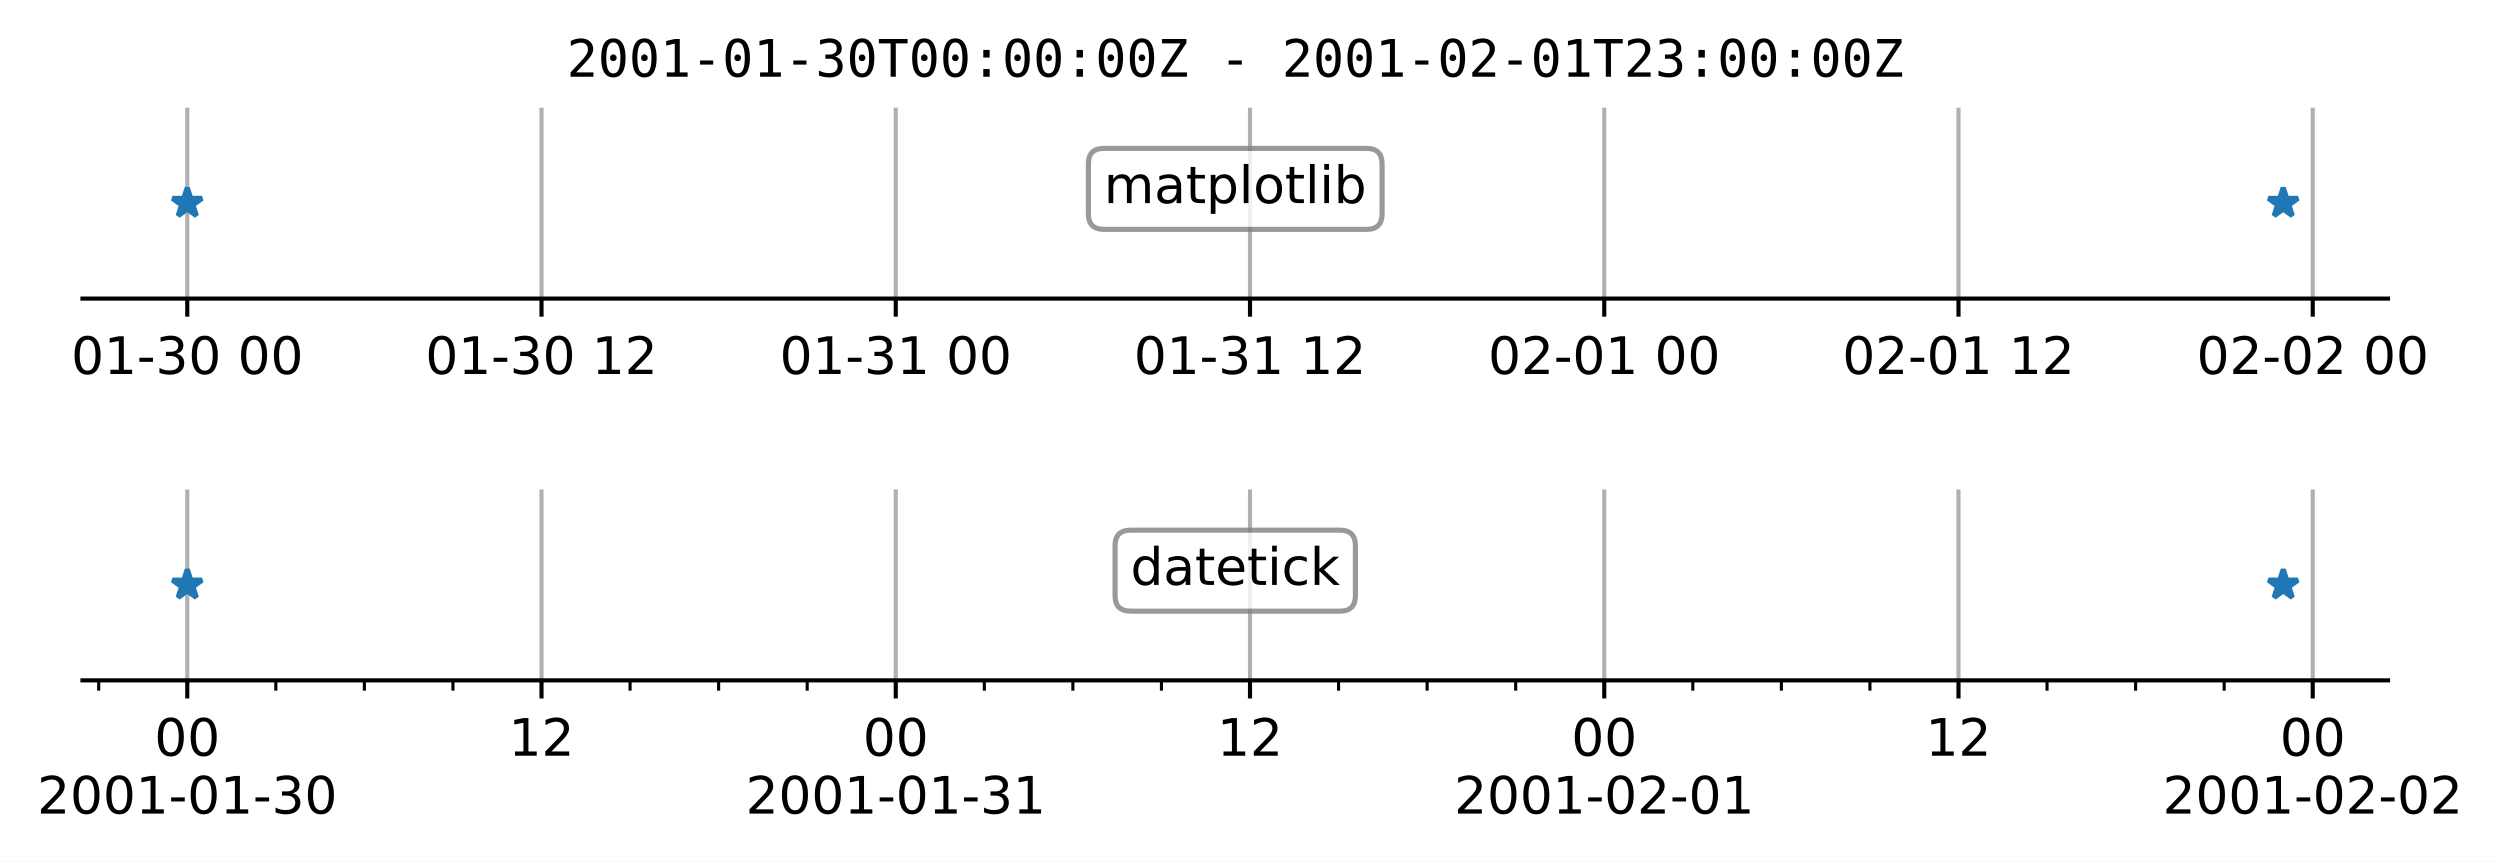
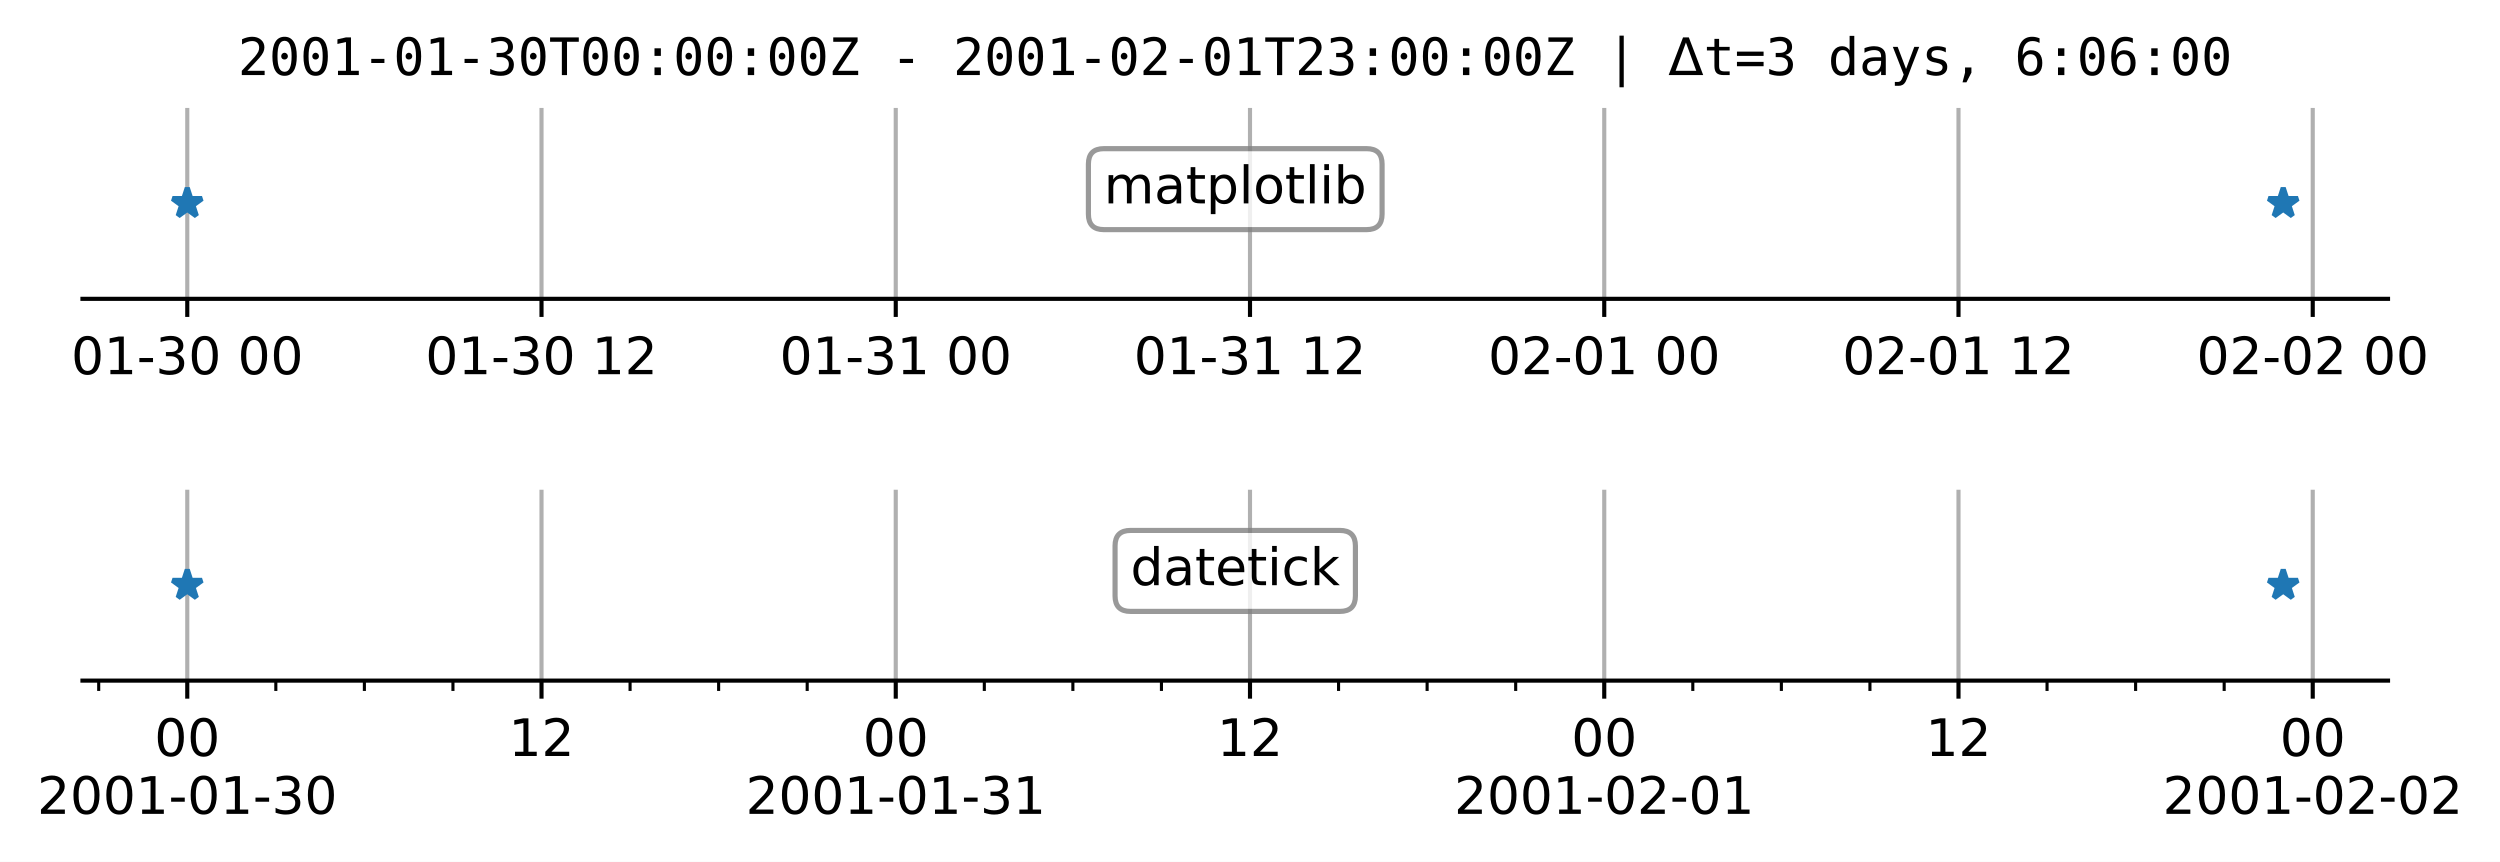
- <svg xmlns="http://www.w3.org/2000/svg" xmlns:xlink="http://www.w3.org/1999/xlink" width="484.05pt" height="166.808pt" viewBox="0 0 484.05 166.808" version="1.1">
+ <svg xmlns="http://www.w3.org/2000/svg" xmlns:xlink="http://www.w3.org/1999/xlink" width="484.05pt" height="166.856pt" viewBox="0 0 484.05 166.856" version="1.1">
  <defs>
    <style type="text/css">*{stroke-linejoin: round; stroke-linecap: butt}</style>
  </defs>
  <g id="figure_1">
    <g id="patch_1">
-       <path d="M 0 166.808  L 484.05 166.808  L 484.05 0  L 0 0  z " style="fill: #ffffff" />
+       <path d="M 0 166.856  L 484.05 166.856  L 484.05 0  L 0 0  z " style="fill: #ffffff" />
    </g>
    <g id="axes_1">
      <g id="patch_2">
-         <path d="M 15.967 57.812  L 462.367 57.812  L 462.367 20.852  L 15.967 20.852  z " style="fill: #ffffff" />
+         <path d="M 15.967 57.86  L 462.367 57.86  L 462.367 20.9  L 15.967 20.9  z " style="fill: #ffffff" />
      </g>
      <g id="matplotlib.axis_1">
        <g id="xtick_1">
          <g id="line2d_1">
-             <path d="M 36.258 57.812  L 36.258 20.852  " clip-path="url(#p94c915a032)" style="fill: none; stroke: #b0b0b0; stroke-width: 0.8; stroke-linecap: square" />
+             <path d="M 36.258 57.86  L 36.258 20.9  " clip-path="url(#p2779d95775)" style="fill: none; stroke: #b0b0b0; stroke-width: 0.8; stroke-linecap: square" />
          </g>
          <g id="line2d_2">
            <defs>
-               <path id="m7324bcd121" d="M 0 0  L 0 3.5  " style="stroke: #000000; stroke-width: 0.8" />
+               <path id="m7609e4b5b0" d="M 0 0  L 0 3.5  " style="stroke: #000000; stroke-width: 0.8" />
            </defs>
            <g>
-               <use xlink:href="#m7324bcd121" x="36.258" y="57.812" style="stroke: #000000; stroke-width: 0.8" />
+               <use xlink:href="#m7609e4b5b0" x="36.258" y="57.86" style="stroke: #000000; stroke-width: 0.8" />
            </g>
          </g>
          <g id="text_1">
-             <text style="font-size: 10px; font-family: 'DejaVu Sans', 'Bitstream Vera Sans', 'Computer Modern Sans Serif', 'Lucida Grande', 'Verdana', 'Geneva', 'Lucid', 'Arial', 'Helvetica', 'Avant Garde', sans-serif; text-anchor: middle" x="36.258" y="72.41" transform="rotate(-0 36.25781 72.41)">01-30 00</text>
+             <text style="font-size: 10px; font-family: 'DejaVu Sans', 'Bitstream Vera Sans', 'Computer Modern Sans Serif', 'Lucida Grande', 'Verdana', 'Geneva', 'Lucid', 'Arial', 'Helvetica', 'Avant Garde', sans-serif; text-anchor: middle" x="36.258" y="72.458" transform="rotate(-0 36.25781 72.45844)">01-30 00</text>
          </g>
        </g>
        <g id="xtick_2">
          <g id="line2d_3">
-             <path d="M 104.847 57.812  L 104.847 20.852  " clip-path="url(#p94c915a032)" style="fill: none; stroke: #b0b0b0; stroke-width: 0.8; stroke-linecap: square" />
+             <path d="M 104.847 57.86  L 104.847 20.9  " clip-path="url(#p2779d95775)" style="fill: none; stroke: #b0b0b0; stroke-width: 0.8; stroke-linecap: square" />
          </g>
          <g id="line2d_4">
            <g>
-               <use xlink:href="#m7324bcd121" x="104.847" y="57.812" style="stroke: #000000; stroke-width: 0.8" />
+               <use xlink:href="#m7609e4b5b0" x="104.847" y="57.86" style="stroke: #000000; stroke-width: 0.8" />
            </g>
          </g>
          <g id="text_2">
-             <text style="font-size: 10px; font-family: 'DejaVu Sans', 'Bitstream Vera Sans', 'Computer Modern Sans Serif', 'Lucida Grande', 'Verdana', 'Geneva', 'Lucid', 'Arial', 'Helvetica', 'Avant Garde', sans-serif; text-anchor: middle" x="104.847" y="72.41" transform="rotate(-0 104.8468 72.41)">01-30 12</text>
+             <text style="font-size: 10px; font-family: 'DejaVu Sans', 'Bitstream Vera Sans', 'Computer Modern Sans Serif', 'Lucida Grande', 'Verdana', 'Geneva', 'Lucid', 'Arial', 'Helvetica', 'Avant Garde', sans-serif; text-anchor: middle" x="104.847" y="72.458" transform="rotate(-0 104.8468 72.45844)">01-30 12</text>
          </g>
        </g>
        <g id="xtick_3">
          <g id="line2d_5">
-             <path d="M 173.436 57.812  L 173.436 20.852  " clip-path="url(#p94c915a032)" style="fill: none; stroke: #b0b0b0; stroke-width: 0.8; stroke-linecap: square" />
+             <path d="M 173.436 57.86  L 173.436 20.9  " clip-path="url(#p2779d95775)" style="fill: none; stroke: #b0b0b0; stroke-width: 0.8; stroke-linecap: square" />
          </g>
          <g id="line2d_6">
            <g>
-               <use xlink:href="#m7324bcd121" x="173.436" y="57.812" style="stroke: #000000; stroke-width: 0.8" />
+               <use xlink:href="#m7609e4b5b0" x="173.436" y="57.86" style="stroke: #000000; stroke-width: 0.8" />
            </g>
          </g>
          <g id="text_3">
-             <text style="font-size: 10px; font-family: 'DejaVu Sans', 'Bitstream Vera Sans', 'Computer Modern Sans Serif', 'Lucida Grande', 'Verdana', 'Geneva', 'Lucid', 'Arial', 'Helvetica', 'Avant Garde', sans-serif; text-anchor: middle" x="173.436" y="72.41" transform="rotate(-0 173.4358 72.41)">01-31 00</text>
+             <text style="font-size: 10px; font-family: 'DejaVu Sans', 'Bitstream Vera Sans', 'Computer Modern Sans Serif', 'Lucida Grande', 'Verdana', 'Geneva', 'Lucid', 'Arial', 'Helvetica', 'Avant Garde', sans-serif; text-anchor: middle" x="173.436" y="72.458" transform="rotate(-0 173.4358 72.45844)">01-31 00</text>
          </g>
        </g>
        <g id="xtick_4">
          <g id="line2d_7">
-             <path d="M 242.025 57.812  L 242.025 20.852  " clip-path="url(#p94c915a032)" style="fill: none; stroke: #b0b0b0; stroke-width: 0.8; stroke-linecap: square" />
+             <path d="M 242.025 57.86  L 242.025 20.9  " clip-path="url(#p2779d95775)" style="fill: none; stroke: #b0b0b0; stroke-width: 0.8; stroke-linecap: square" />
          </g>
          <g id="line2d_8">
            <g>
-               <use xlink:href="#m7324bcd121" x="242.025" y="57.812" style="stroke: #000000; stroke-width: 0.8" />
+               <use xlink:href="#m7609e4b5b0" x="242.025" y="57.86" style="stroke: #000000; stroke-width: 0.8" />
            </g>
          </g>
          <g id="text_4">
-             <text style="font-size: 10px; font-family: 'DejaVu Sans', 'Bitstream Vera Sans', 'Computer Modern Sans Serif', 'Lucida Grande', 'Verdana', 'Geneva', 'Lucid', 'Arial', 'Helvetica', 'Avant Garde', sans-serif; text-anchor: middle" x="242.025" y="72.41" transform="rotate(-0 242.0248 72.41)">01-31 12</text>
+             <text style="font-size: 10px; font-family: 'DejaVu Sans', 'Bitstream Vera Sans', 'Computer Modern Sans Serif', 'Lucida Grande', 'Verdana', 'Geneva', 'Lucid', 'Arial', 'Helvetica', 'Avant Garde', sans-serif; text-anchor: middle" x="242.025" y="72.458" transform="rotate(-0 242.0248 72.45844)">01-31 12</text>
          </g>
        </g>
        <g id="xtick_5">
          <g id="line2d_9">
-             <path d="M 310.614 57.812  L 310.614 20.852  " clip-path="url(#p94c915a032)" style="fill: none; stroke: #b0b0b0; stroke-width: 0.8; stroke-linecap: square" />
+             <path d="M 310.614 57.86  L 310.614 20.9  " clip-path="url(#p2779d95775)" style="fill: none; stroke: #b0b0b0; stroke-width: 0.8; stroke-linecap: square" />
          </g>
          <g id="line2d_10">
            <g>
-               <use xlink:href="#m7324bcd121" x="310.614" y="57.812" style="stroke: #000000; stroke-width: 0.8" />
+               <use xlink:href="#m7609e4b5b0" x="310.614" y="57.86" style="stroke: #000000; stroke-width: 0.8" />
            </g>
          </g>
          <g id="text_5">
-             <text style="font-size: 10px; font-family: 'DejaVu Sans', 'Bitstream Vera Sans', 'Computer Modern Sans Serif', 'Lucida Grande', 'Verdana', 'Geneva', 'Lucid', 'Arial', 'Helvetica', 'Avant Garde', sans-serif; text-anchor: middle" x="310.614" y="72.41" transform="rotate(-0 310.6138 72.41)">02-01 00</text>
+             <text style="font-size: 10px; font-family: 'DejaVu Sans', 'Bitstream Vera Sans', 'Computer Modern Sans Serif', 'Lucida Grande', 'Verdana', 'Geneva', 'Lucid', 'Arial', 'Helvetica', 'Avant Garde', sans-serif; text-anchor: middle" x="310.614" y="72.458" transform="rotate(-0 310.6138 72.45844)">02-01 00</text>
          </g>
        </g>
        <g id="xtick_6">
          <g id="line2d_11">
-             <path d="M 379.203 57.812  L 379.203 20.852  " clip-path="url(#p94c915a032)" style="fill: none; stroke: #b0b0b0; stroke-width: 0.8; stroke-linecap: square" />
+             <path d="M 379.203 57.86  L 379.203 20.9  " clip-path="url(#p2779d95775)" style="fill: none; stroke: #b0b0b0; stroke-width: 0.8; stroke-linecap: square" />
          </g>
          <g id="line2d_12">
            <g>
-               <use xlink:href="#m7324bcd121" x="379.203" y="57.812" style="stroke: #000000; stroke-width: 0.8" />
+               <use xlink:href="#m7609e4b5b0" x="379.203" y="57.86" style="stroke: #000000; stroke-width: 0.8" />
            </g>
          </g>
          <g id="text_6">
-             <text style="font-size: 10px; font-family: 'DejaVu Sans', 'Bitstream Vera Sans', 'Computer Modern Sans Serif', 'Lucida Grande', 'Verdana', 'Geneva', 'Lucid', 'Arial', 'Helvetica', 'Avant Garde', sans-serif; text-anchor: middle" x="379.203" y="72.41" transform="rotate(-0 379.2028 72.41)">02-01 12</text>
+             <text style="font-size: 10px; font-family: 'DejaVu Sans', 'Bitstream Vera Sans', 'Computer Modern Sans Serif', 'Lucida Grande', 'Verdana', 'Geneva', 'Lucid', 'Arial', 'Helvetica', 'Avant Garde', sans-serif; text-anchor: middle" x="379.203" y="72.458" transform="rotate(-0 379.2028 72.45844)">02-01 12</text>
          </g>
        </g>
        <g id="xtick_7">
          <g id="line2d_13">
-             <path d="M 447.792 57.812  L 447.792 20.852  " clip-path="url(#p94c915a032)" style="fill: none; stroke: #b0b0b0; stroke-width: 0.8; stroke-linecap: square" />
+             <path d="M 447.792 57.86  L 447.792 20.9  " clip-path="url(#p2779d95775)" style="fill: none; stroke: #b0b0b0; stroke-width: 0.8; stroke-linecap: square" />
          </g>
          <g id="line2d_14">
            <g>
-               <use xlink:href="#m7324bcd121" x="447.792" y="57.812" style="stroke: #000000; stroke-width: 0.8" />
+               <use xlink:href="#m7609e4b5b0" x="447.792" y="57.86" style="stroke: #000000; stroke-width: 0.8" />
            </g>
          </g>
          <g id="text_7">
-             <text style="font-size: 10px; font-family: 'DejaVu Sans', 'Bitstream Vera Sans', 'Computer Modern Sans Serif', 'Lucida Grande', 'Verdana', 'Geneva', 'Lucid', 'Arial', 'Helvetica', 'Avant Garde', sans-serif; text-anchor: middle" x="447.792" y="72.41" transform="rotate(-0 447.7917 72.41)">02-02 00</text>
+             <text style="font-size: 10px; font-family: 'DejaVu Sans', 'Bitstream Vera Sans', 'Computer Modern Sans Serif', 'Lucida Grande', 'Verdana', 'Geneva', 'Lucid', 'Arial', 'Helvetica', 'Avant Garde', sans-serif; text-anchor: middle" x="447.792" y="72.458" transform="rotate(-0 447.7917 72.45844)">02-02 00</text>
          </g>
        </g>
      </g>
      <g id="line2d_15">
        <defs>
-           <path id="mfc760c214a" d="M 0 -3  L -0.674 -0.927  L -2.853 -0.927  L -1.09 0.354  L -1.763 2.427  L -0 1.146  L 1.763 2.427  L 1.09 0.354  L 2.853 -0.927  L 0.674 -0.927  z " style="stroke: #1f77b4; stroke-linejoin: bevel" />
+           <path id="m10d232bddc" d="M 0 -3  L -0.674 -0.927  L -2.853 -0.927  L -1.09 0.354  L -1.763 2.427  L -0 1.146  L 1.763 2.427  L 1.09 0.354  L 2.853 -0.927  L 0.674 -0.927  z " style="stroke: #1f77b4; stroke-linejoin: bevel" />
        </defs>
-         <g clip-path="url(#p94c915a032)">
-           <use xlink:href="#mfc760c214a" x="36.258" y="39.332" style="fill: #1f77b4; stroke: #1f77b4; stroke-linejoin: bevel" />
-           <use xlink:href="#mfc760c214a" x="442.076" y="39.332" style="fill: #1f77b4; stroke: #1f77b4; stroke-linejoin: bevel" />
+         <g clip-path="url(#p2779d95775)">
+           <use xlink:href="#m10d232bddc" x="36.258" y="39.38" style="fill: #1f77b4; stroke: #1f77b4; stroke-linejoin: bevel" />
+           <use xlink:href="#m10d232bddc" x="442.076" y="39.38" style="fill: #1f77b4; stroke: #1f77b4; stroke-linejoin: bevel" />
        </g>
      </g>
      <g id="patch_3">
-         <path d="M 15.967 57.812  L 462.367 57.812  " style="fill: none; stroke: #000000; stroke-width: 0.8; stroke-linejoin: miter; stroke-linecap: square" />
+         <path d="M 15.967 57.86  L 462.367 57.86  " style="fill: none; stroke: #000000; stroke-width: 0.8; stroke-linejoin: miter; stroke-linecap: square" />
      </g>
      <g id="text_8">
        <g id="patch_4">
-           <path d="M 213.737 44.411  L 264.597 44.411  Q 267.597 44.411 267.597 41.411  L 267.597 31.733  Q 267.597 28.733 264.597 28.733  L 213.737 28.733  Q 210.737 28.733 210.737 31.733  L 210.737 41.411  Q 210.737 44.411 213.737 44.411  z " style="fill: #ffffff; opacity: 0.8; stroke: #808080; stroke-linejoin: miter" />
-         </g>
-         <text style="font-size: 10px; font-family: 'DejaVu Sans', 'Bitstream Vera Sans', 'Computer Modern Sans Serif', 'Lucida Grande', 'Verdana', 'Geneva', 'Lucid', 'Arial', 'Helvetica', 'Avant Garde', sans-serif; text-anchor: middle" x="239.167" y="39.332" transform="rotate(-0 239.1669 39.33156)">matplotlib</text>
+           <path d="M 213.737 44.46  L 264.597 44.46  Q 267.597 44.46 267.597 41.46  L 267.597 31.782  Q 267.597 28.782 264.597 28.782  L 213.737 28.782  Q 210.737 28.782 210.737 31.782  L 210.737 41.46  Q 210.737 44.46 213.737 44.46  z " style="fill: #ffffff; opacity: 0.8; stroke: #808080; stroke-linejoin: miter" />
+         </g>
+         <text style="font-size: 10px; font-family: 'DejaVu Sans', 'Bitstream Vera Sans', 'Computer Modern Sans Serif', 'Lucida Grande', 'Verdana', 'Geneva', 'Lucid', 'Arial', 'Helvetica', 'Avant Garde', sans-serif; text-anchor: middle" x="239.167" y="39.38" transform="rotate(-0 239.1669 39.38)">matplotlib</text>
      </g>
      <g id="text_9">
-         <text style="font-size: 10px; font-family: 'DejaVu Sans Mono', 'Bitstream Vera Sans Mono', 'Computer Modern Typewriter', 'Andale Mono', 'Nimbus Mono L', 'Courier New', 'Courier', 'Fixed', 'Terminal', monospace; text-anchor: middle" x="239.167" y="14.852" transform="rotate(-0 239.1669 14.85156)">2001-01-30T00:00:00Z - 2001-02-01T23:00:00Z</text>
+         <g transform="translate(46.0669 14.9)">
+           <text>
+             <tspan x="0" y="-0.359" style="font-size: 10px; font-family: 'DejaVu Sans Mono'">2</tspan>
+             <tspan x="6.021" y="-0.359" style="font-size: 10px; font-family: 'DejaVu Sans Mono'">0</tspan>
+             <tspan x="12.041" y="-0.359" style="font-size: 10px; font-family: 'DejaVu Sans Mono'">0</tspan>
+             <tspan x="18.062" y="-0.359" style="font-size: 10px; font-family: 'DejaVu Sans Mono'">1</tspan>
+             <tspan x="24.082" y="-0.359" style="font-size: 10px; font-family: 'DejaVu Sans Mono'">-</tspan>
+             <tspan x="30.103" y="-0.359" style="font-size: 10px; font-family: 'DejaVu Sans Mono'">0</tspan>
+             <tspan x="36.123" y="-0.359" style="font-size: 10px; font-family: 'DejaVu Sans Mono'">1</tspan>
+             <tspan x="42.144" y="-0.359" style="font-size: 10px; font-family: 'DejaVu Sans Mono'">-</tspan>
+             <tspan x="48.164" y="-0.359" style="font-size: 10px; font-family: 'DejaVu Sans Mono'">3</tspan>
+             <tspan x="54.185" y="-0.359" style="font-size: 10px; font-family: 'DejaVu Sans Mono'">0</tspan>
+             <tspan x="60.205" y="-0.359" style="font-size: 10px; font-family: 'DejaVu Sans Mono'">T</tspan>
+             <tspan x="66.226" y="-0.359" style="font-size: 10px; font-family: 'DejaVu Sans Mono'">0</tspan>
+             <tspan x="72.246" y="-0.359" style="font-size: 10px; font-family: 'DejaVu Sans Mono'">0</tspan>
+             <tspan x="78.267" y="-0.359" style="font-size: 10px; font-family: 'DejaVu Sans Mono'">:</tspan>
+             <tspan x="84.287" y="-0.359" style="font-size: 10px; font-family: 'DejaVu Sans Mono'">0</tspan>
+             <tspan x="90.308" y="-0.359" style="font-size: 10px; font-family: 'DejaVu Sans Mono'">0</tspan>
+             <tspan x="96.328" y="-0.359" style="font-size: 10px; font-family: 'DejaVu Sans Mono'">:</tspan>
+             <tspan x="102.349" y="-0.359" style="font-size: 10px; font-family: 'DejaVu Sans Mono'">0</tspan>
+             <tspan x="108.369" y="-0.359" style="font-size: 10px; font-family: 'DejaVu Sans Mono'">0</tspan>
+             <tspan x="114.39" y="-0.359" style="font-size: 10px; font-family: 'DejaVu Sans Mono'">Z</tspan>
+             <tspan x="120.41" y="-0.359" style="font-size: 10px; font-family: 'DejaVu Sans Mono'"> </tspan>
+             <tspan x="126.431" y="-0.359" style="font-size: 10px; font-family: 'DejaVu Sans Mono'">-</tspan>
+             <tspan x="132.451" y="-0.359" style="font-size: 10px; font-family: 'DejaVu Sans Mono'"> </tspan>
+             <tspan x="138.472" y="-0.359" style="font-size: 10px; font-family: 'DejaVu Sans Mono'">2</tspan>
+             <tspan x="144.492" y="-0.359" style="font-size: 10px; font-family: 'DejaVu Sans Mono'">0</tspan>
+             <tspan x="150.513" y="-0.359" style="font-size: 10px; font-family: 'DejaVu Sans Mono'">0</tspan>
+             <tspan x="156.533" y="-0.359" style="font-size: 10px; font-family: 'DejaVu Sans Mono'">1</tspan>
+             <tspan x="162.554" y="-0.359" style="font-size: 10px; font-family: 'DejaVu Sans Mono'">-</tspan>
+             <tspan x="168.574" y="-0.359" style="font-size: 10px; font-family: 'DejaVu Sans Mono'">0</tspan>
+             <tspan x="174.595" y="-0.359" style="font-size: 10px; font-family: 'DejaVu Sans Mono'">2</tspan>
+             <tspan x="180.615" y="-0.359" style="font-size: 10px; font-family: 'DejaVu Sans Mono'">-</tspan>
+             <tspan x="186.636" y="-0.359" style="font-size: 10px; font-family: 'DejaVu Sans Mono'">0</tspan>
+             <tspan x="192.656" y="-0.359" style="font-size: 10px; font-family: 'DejaVu Sans Mono'">1</tspan>
+             <tspan x="198.677" y="-0.359" style="font-size: 10px; font-family: 'DejaVu Sans Mono'">T</tspan>
+             <tspan x="204.697" y="-0.359" style="font-size: 10px; font-family: 'DejaVu Sans Mono'">2</tspan>
+             <tspan x="210.718" y="-0.359" style="font-size: 10px; font-family: 'DejaVu Sans Mono'">3</tspan>
+             <tspan x="216.738" y="-0.359" style="font-size: 10px; font-family: 'DejaVu Sans Mono'">:</tspan>
+             <tspan x="222.759" y="-0.359" style="font-size: 10px; font-family: 'DejaVu Sans Mono'">0</tspan>
+             <tspan x="228.779" y="-0.359" style="font-size: 10px; font-family: 'DejaVu Sans Mono'">0</tspan>
+             <tspan x="234.8" y="-0.359" style="font-size: 10px; font-family: 'DejaVu Sans Mono'">:</tspan>
+             <tspan x="240.82" y="-0.359" style="font-size: 10px; font-family: 'DejaVu Sans Mono'">0</tspan>
+             <tspan x="246.841" y="-0.359" style="font-size: 10px; font-family: 'DejaVu Sans Mono'">0</tspan>
+             <tspan x="252.861" y="-0.359" style="font-size: 10px; font-family: 'DejaVu Sans Mono'">Z</tspan>
+             <tspan x="258.882" y="-0.359" style="font-size: 10px; font-family: 'DejaVu Sans Mono'"> </tspan>
+             <tspan x="264.902" y="-0.359" style="font-size: 10px; font-family: 'DejaVu Sans Mono'">|</tspan>
+             <tspan x="270.923" y="-0.359" style="font-size: 10px; font-family: 'DejaVu Sans Mono'"> </tspan>
+             <tspan x="283.784" y="-0.359" style="font-size: 10px; font-family: 'DejaVu Sans Mono'">t</tspan>
+             <tspan x="289.805" y="-0.359" style="font-size: 10px; font-family: 'DejaVu Sans Mono'">=</tspan>
+             <tspan x="295.825" y="-0.359" style="font-size: 10px; font-family: 'DejaVu Sans Mono'">3</tspan>
+             <tspan x="301.846" y="-0.359" style="font-size: 10px; font-family: 'DejaVu Sans Mono'"> </tspan>
+             <tspan x="307.866" y="-0.359" style="font-size: 10px; font-family: 'DejaVu Sans Mono'">d</tspan>
+             <tspan x="313.887" y="-0.359" style="font-size: 10px; font-family: 'DejaVu Sans Mono'">a</tspan>
+             <tspan x="319.907" y="-0.359" style="font-size: 10px; font-family: 'DejaVu Sans Mono'">y</tspan>
+             <tspan x="325.928" y="-0.359" style="font-size: 10px; font-family: 'DejaVu Sans Mono'">s</tspan>
+             <tspan x="331.948" y="-0.359" style="font-size: 10px; font-family: 'DejaVu Sans Mono'">,</tspan>
+             <tspan x="337.969" y="-0.359" style="font-size: 10px; font-family: 'DejaVu Sans Mono'"> </tspan>
+             <tspan x="343.989" y="-0.359" style="font-size: 10px; font-family: 'DejaVu Sans Mono'">6</tspan>
+             <tspan x="350.01" y="-0.359" style="font-size: 10px; font-family: 'DejaVu Sans Mono'">:</tspan>
+             <tspan x="356.03" y="-0.359" style="font-size: 10px; font-family: 'DejaVu Sans Mono'">0</tspan>
+             <tspan x="362.051" y="-0.359" style="font-size: 10px; font-family: 'DejaVu Sans Mono'">6</tspan>
+             <tspan x="368.071" y="-0.359" style="font-size: 10px; font-family: 'DejaVu Sans Mono'">:</tspan>
+             <tspan x="374.092" y="-0.359" style="font-size: 10px; font-family: 'DejaVu Sans Mono'">0</tspan>
+             <tspan x="380.112" y="-0.359" style="font-size: 10px; font-family: 'DejaVu Sans Mono'">0</tspan>
+             <tspan x="276.943" y="-0.359" style="font-size: 10px; font-family: 'DejaVu Sans'">Δ</tspan>
+           </text>
+         </g>
      </g>
    </g>
    <g id="axes_2">
      <g id="patch_5">
-         <path d="M 15.967 131.732  L 462.367 131.732  L 462.367 94.772  L 15.967 94.772  z " style="fill: #ffffff" />
+         <path d="M 15.967 131.78  L 462.367 131.78  L 462.367 94.82  L 15.967 94.82  z " style="fill: #ffffff" />
      </g>
      <g id="matplotlib.axis_2">
        <g id="xtick_8">
          <g id="line2d_16">
-             <path d="M 36.258 131.732  L 36.258 94.772  " clip-path="url(#p41c699a35d)" style="fill: none; stroke: #b0b0b0; stroke-width: 0.8; stroke-linecap: square" />
+             <path d="M 36.258 131.78  L 36.258 94.82  " clip-path="url(#p1cf762f25f)" style="fill: none; stroke: #b0b0b0; stroke-width: 0.8; stroke-linecap: square" />
          </g>
          <g id="line2d_17">
            <g>
-               <use xlink:href="#m7324bcd121" x="36.258" y="131.732" style="stroke: #000000; stroke-width: 0.8" />
+               <use xlink:href="#m7609e4b5b0" x="36.258" y="131.78" style="stroke: #000000; stroke-width: 0.8" />
            </g>
          </g>
          <g id="text_10">
-             <text style="font-size: 10px; font-family: 'DejaVu Sans', 'Bitstream Vera Sans', 'Computer Modern Sans Serif', 'Lucida Grande', 'Verdana', 'Geneva', 'Lucid', 'Arial', 'Helvetica', 'Avant Garde', sans-serif" transform="translate(29.89531 146.33)">00</text>
-             <text style="font-size: 10px; font-family: 'DejaVu Sans', 'Bitstream Vera Sans', 'Computer Modern Sans Serif', 'Lucida Grande', 'Verdana', 'Geneva', 'Lucid', 'Arial', 'Helvetica', 'Avant Garde', sans-serif" transform="translate(7.2 157.5278)">2001-01-30</text>
+             <text style="font-size: 10px; font-family: 'DejaVu Sans', 'Bitstream Vera Sans', 'Computer Modern Sans Serif', 'Lucida Grande', 'Verdana', 'Geneva', 'Lucid', 'Arial', 'Helvetica', 'Avant Garde', sans-serif" transform="translate(29.89531 146.3784)">00</text>
+             <text style="font-size: 10px; font-family: 'DejaVu Sans', 'Bitstream Vera Sans', 'Computer Modern Sans Serif', 'Lucida Grande', 'Verdana', 'Geneva', 'Lucid', 'Arial', 'Helvetica', 'Avant Garde', sans-serif" transform="translate(7.2 157.5762)">2001-01-30</text>
          </g>
        </g>
        <g id="xtick_9">
          <g id="line2d_18">
-             <path d="M 104.847 131.732  L 104.847 94.772  " clip-path="url(#p41c699a35d)" style="fill: none; stroke: #b0b0b0; stroke-width: 0.8; stroke-linecap: square" />
+             <path d="M 104.847 131.78  L 104.847 94.82  " clip-path="url(#p1cf762f25f)" style="fill: none; stroke: #b0b0b0; stroke-width: 0.8; stroke-linecap: square" />
          </g>
          <g id="line2d_19">
            <g>
-               <use xlink:href="#m7324bcd121" x="104.847" y="131.732" style="stroke: #000000; stroke-width: 0.8" />
+               <use xlink:href="#m7609e4b5b0" x="104.847" y="131.78" style="stroke: #000000; stroke-width: 0.8" />
            </g>
          </g>
          <g id="text_11">
-             <text style="font-size: 10px; font-family: 'DejaVu Sans', 'Bitstream Vera Sans', 'Computer Modern Sans Serif', 'Lucida Grande', 'Verdana', 'Geneva', 'Lucid', 'Arial', 'Helvetica', 'Avant Garde', sans-serif; text-anchor: middle" x="104.847" y="146.33" transform="rotate(-0 104.8468 146.33)">12</text>
+             <text style="font-size: 10px; font-family: 'DejaVu Sans', 'Bitstream Vera Sans', 'Computer Modern Sans Serif', 'Lucida Grande', 'Verdana', 'Geneva', 'Lucid', 'Arial', 'Helvetica', 'Avant Garde', sans-serif; text-anchor: middle" x="104.847" y="146.378" transform="rotate(-0 104.8468 146.3784)">12</text>
          </g>
        </g>
        <g id="xtick_10">
          <g id="line2d_20">
-             <path d="M 173.436 131.732  L 173.436 94.772  " clip-path="url(#p41c699a35d)" style="fill: none; stroke: #b0b0b0; stroke-width: 0.8; stroke-linecap: square" />
+             <path d="M 173.436 131.78  L 173.436 94.82  " clip-path="url(#p1cf762f25f)" style="fill: none; stroke: #b0b0b0; stroke-width: 0.8; stroke-linecap: square" />
          </g>
          <g id="line2d_21">
            <g>
-               <use xlink:href="#m7324bcd121" x="173.436" y="131.732" style="stroke: #000000; stroke-width: 0.8" />
+               <use xlink:href="#m7609e4b5b0" x="173.436" y="131.78" style="stroke: #000000; stroke-width: 0.8" />
            </g>
          </g>
          <g id="text_12">
-             <text style="font-size: 10px; font-family: 'DejaVu Sans', 'Bitstream Vera Sans', 'Computer Modern Sans Serif', 'Lucida Grande', 'Verdana', 'Geneva', 'Lucid', 'Arial', 'Helvetica', 'Avant Garde', sans-serif" transform="translate(167.0733 146.33)">00</text>
-             <text style="font-size: 10px; font-family: 'DejaVu Sans', 'Bitstream Vera Sans', 'Computer Modern Sans Serif', 'Lucida Grande', 'Verdana', 'Geneva', 'Lucid', 'Arial', 'Helvetica', 'Avant Garde', sans-serif" transform="translate(144.378 157.5278)">2001-01-31</text>
+             <text style="font-size: 10px; font-family: 'DejaVu Sans', 'Bitstream Vera Sans', 'Computer Modern Sans Serif', 'Lucida Grande', 'Verdana', 'Geneva', 'Lucid', 'Arial', 'Helvetica', 'Avant Garde', sans-serif" transform="translate(167.0733 146.3784)">00</text>
+             <text style="font-size: 10px; font-family: 'DejaVu Sans', 'Bitstream Vera Sans', 'Computer Modern Sans Serif', 'Lucida Grande', 'Verdana', 'Geneva', 'Lucid', 'Arial', 'Helvetica', 'Avant Garde', sans-serif" transform="translate(144.378 157.5762)">2001-01-31</text>
          </g>
        </g>
        <g id="xtick_11">
          <g id="line2d_22">
-             <path d="M 242.025 131.732  L 242.025 94.772  " clip-path="url(#p41c699a35d)" style="fill: none; stroke: #b0b0b0; stroke-width: 0.8; stroke-linecap: square" />
+             <path d="M 242.025 131.78  L 242.025 94.82  " clip-path="url(#p1cf762f25f)" style="fill: none; stroke: #b0b0b0; stroke-width: 0.8; stroke-linecap: square" />
          </g>
          <g id="line2d_23">
            <g>
-               <use xlink:href="#m7324bcd121" x="242.025" y="131.732" style="stroke: #000000; stroke-width: 0.8" />
+               <use xlink:href="#m7609e4b5b0" x="242.025" y="131.78" style="stroke: #000000; stroke-width: 0.8" />
            </g>
          </g>
          <g id="text_13">
-             <text style="font-size: 10px; font-family: 'DejaVu Sans', 'Bitstream Vera Sans', 'Computer Modern Sans Serif', 'Lucida Grande', 'Verdana', 'Geneva', 'Lucid', 'Arial', 'Helvetica', 'Avant Garde', sans-serif; text-anchor: middle" x="242.025" y="146.33" transform="rotate(-0 242.0248 146.33)">12</text>
+             <text style="font-size: 10px; font-family: 'DejaVu Sans', 'Bitstream Vera Sans', 'Computer Modern Sans Serif', 'Lucida Grande', 'Verdana', 'Geneva', 'Lucid', 'Arial', 'Helvetica', 'Avant Garde', sans-serif; text-anchor: middle" x="242.025" y="146.378" transform="rotate(-0 242.0248 146.3784)">12</text>
          </g>
        </g>
        <g id="xtick_12">
          <g id="line2d_24">
-             <path d="M 310.614 131.732  L 310.614 94.772  " clip-path="url(#p41c699a35d)" style="fill: none; stroke: #b0b0b0; stroke-width: 0.8; stroke-linecap: square" />
+             <path d="M 310.614 131.78  L 310.614 94.82  " clip-path="url(#p1cf762f25f)" style="fill: none; stroke: #b0b0b0; stroke-width: 0.8; stroke-linecap: square" />
          </g>
          <g id="line2d_25">
            <g>
-               <use xlink:href="#m7324bcd121" x="310.614" y="131.732" style="stroke: #000000; stroke-width: 0.8" />
+               <use xlink:href="#m7609e4b5b0" x="310.614" y="131.78" style="stroke: #000000; stroke-width: 0.8" />
            </g>
          </g>
          <g id="text_14">
-             <text style="font-size: 10px; font-family: 'DejaVu Sans', 'Bitstream Vera Sans', 'Computer Modern Sans Serif', 'Lucida Grande', 'Verdana', 'Geneva', 'Lucid', 'Arial', 'Helvetica', 'Avant Garde', sans-serif" transform="translate(304.2513 146.33)">00</text>
-             <text style="font-size: 10px; font-family: 'DejaVu Sans', 'Bitstream Vera Sans', 'Computer Modern Sans Serif', 'Lucida Grande', 'Verdana', 'Geneva', 'Lucid', 'Arial', 'Helvetica', 'Avant Garde', sans-serif" transform="translate(281.556 157.5278)">2001-02-01</text>
+             <text style="font-size: 10px; font-family: 'DejaVu Sans', 'Bitstream Vera Sans', 'Computer Modern Sans Serif', 'Lucida Grande', 'Verdana', 'Geneva', 'Lucid', 'Arial', 'Helvetica', 'Avant Garde', sans-serif" transform="translate(304.2513 146.3784)">00</text>
+             <text style="font-size: 10px; font-family: 'DejaVu Sans', 'Bitstream Vera Sans', 'Computer Modern Sans Serif', 'Lucida Grande', 'Verdana', 'Geneva', 'Lucid', 'Arial', 'Helvetica', 'Avant Garde', sans-serif" transform="translate(281.556 157.5762)">2001-02-01</text>
          </g>
        </g>
        <g id="xtick_13">
          <g id="line2d_26">
-             <path d="M 379.203 131.732  L 379.203 94.772  " clip-path="url(#p41c699a35d)" style="fill: none; stroke: #b0b0b0; stroke-width: 0.8; stroke-linecap: square" />
+             <path d="M 379.203 131.78  L 379.203 94.82  " clip-path="url(#p1cf762f25f)" style="fill: none; stroke: #b0b0b0; stroke-width: 0.8; stroke-linecap: square" />
          </g>
          <g id="line2d_27">
            <g>
-               <use xlink:href="#m7324bcd121" x="379.203" y="131.732" style="stroke: #000000; stroke-width: 0.8" />
+               <use xlink:href="#m7609e4b5b0" x="379.203" y="131.78" style="stroke: #000000; stroke-width: 0.8" />
            </g>
          </g>
          <g id="text_15">
-             <text style="font-size: 10px; font-family: 'DejaVu Sans', 'Bitstream Vera Sans', 'Computer Modern Sans Serif', 'Lucida Grande', 'Verdana', 'Geneva', 'Lucid', 'Arial', 'Helvetica', 'Avant Garde', sans-serif; text-anchor: middle" x="379.203" y="146.33" transform="rotate(-0 379.2028 146.33)">12</text>
+             <text style="font-size: 10px; font-family: 'DejaVu Sans', 'Bitstream Vera Sans', 'Computer Modern Sans Serif', 'Lucida Grande', 'Verdana', 'Geneva', 'Lucid', 'Arial', 'Helvetica', 'Avant Garde', sans-serif; text-anchor: middle" x="379.203" y="146.378" transform="rotate(-0 379.2028 146.3784)">12</text>
          </g>
        </g>
        <g id="xtick_14">
          <g id="line2d_28">
-             <path d="M 447.792 131.732  L 447.792 94.772  " clip-path="url(#p41c699a35d)" style="fill: none; stroke: #b0b0b0; stroke-width: 0.8; stroke-linecap: square" />
+             <path d="M 447.792 131.78  L 447.792 94.82  " clip-path="url(#p1cf762f25f)" style="fill: none; stroke: #b0b0b0; stroke-width: 0.8; stroke-linecap: square" />
          </g>
          <g id="line2d_29">
            <g>
-               <use xlink:href="#m7324bcd121" x="447.792" y="131.732" style="stroke: #000000; stroke-width: 0.8" />
+               <use xlink:href="#m7609e4b5b0" x="447.792" y="131.78" style="stroke: #000000; stroke-width: 0.8" />
            </g>
          </g>
          <g id="text_16">
-             <text style="font-size: 10px; font-family: 'DejaVu Sans', 'Bitstream Vera Sans', 'Computer Modern Sans Serif', 'Lucida Grande', 'Verdana', 'Geneva', 'Lucid', 'Arial', 'Helvetica', 'Avant Garde', sans-serif" transform="translate(441.4292 146.33)">00</text>
-             <text style="font-size: 10px; font-family: 'DejaVu Sans', 'Bitstream Vera Sans', 'Computer Modern Sans Serif', 'Lucida Grande', 'Verdana', 'Geneva', 'Lucid', 'Arial', 'Helvetica', 'Avant Garde', sans-serif" transform="translate(418.7339 157.5278)">2001-02-02</text>
+             <text style="font-size: 10px; font-family: 'DejaVu Sans', 'Bitstream Vera Sans', 'Computer Modern Sans Serif', 'Lucida Grande', 'Verdana', 'Geneva', 'Lucid', 'Arial', 'Helvetica', 'Avant Garde', sans-serif" transform="translate(441.4292 146.3784)">00</text>
+             <text style="font-size: 10px; font-family: 'DejaVu Sans', 'Bitstream Vera Sans', 'Computer Modern Sans Serif', 'Lucida Grande', 'Verdana', 'Geneva', 'Lucid', 'Arial', 'Helvetica', 'Avant Garde', sans-serif" transform="translate(418.7339 157.5762)">2001-02-02</text>
          </g>
        </g>
        <g id="xtick_15">
          <g id="line2d_30">
            <defs>
-               <path id="m09b8e1d434" d="M 0 0  L 0 2  " style="stroke: #000000; stroke-width: 0.6" />
+               <path id="mbfd826037a" d="M 0 0  L 0 2  " style="stroke: #000000; stroke-width: 0.6" />
            </defs>
            <g>
-               <use xlink:href="#m09b8e1d434" x="19.111" y="131.732" style="stroke: #000000; stroke-width: 0.6" />
+               <use xlink:href="#mbfd826037a" x="19.111" y="131.78" style="stroke: #000000; stroke-width: 0.6" />
            </g>
          </g>
        </g>
        <g id="xtick_16">
          <g id="line2d_31">
            <g>
-               <use xlink:href="#m09b8e1d434" x="53.405" y="131.732" style="stroke: #000000; stroke-width: 0.6" />
+               <use xlink:href="#mbfd826037a" x="53.405" y="131.78" style="stroke: #000000; stroke-width: 0.6" />
            </g>
          </g>
        </g>
        <g id="xtick_17">
          <g id="line2d_32">
            <g>
-               <use xlink:href="#m09b8e1d434" x="70.552" y="131.732" style="stroke: #000000; stroke-width: 0.6" />
+               <use xlink:href="#mbfd826037a" x="70.552" y="131.78" style="stroke: #000000; stroke-width: 0.6" />
            </g>
          </g>
        </g>
        <g id="xtick_18">
          <g id="line2d_33">
            <g>
-               <use xlink:href="#m09b8e1d434" x="87.7" y="131.732" style="stroke: #000000; stroke-width: 0.6" />
+               <use xlink:href="#mbfd826037a" x="87.7" y="131.78" style="stroke: #000000; stroke-width: 0.6" />
            </g>
          </g>
        </g>
        <g id="xtick_19">
          <g id="line2d_34">
            <g>
-               <use xlink:href="#m09b8e1d434" x="121.994" y="131.732" style="stroke: #000000; stroke-width: 0.6" />
+               <use xlink:href="#mbfd826037a" x="121.994" y="131.78" style="stroke: #000000; stroke-width: 0.6" />
            </g>
          </g>
        </g>
        <g id="xtick_20">
          <g id="line2d_35">
            <g>
-               <use xlink:href="#m09b8e1d434" x="139.141" y="131.732" style="stroke: #000000; stroke-width: 0.6" />
+               <use xlink:href="#mbfd826037a" x="139.141" y="131.78" style="stroke: #000000; stroke-width: 0.6" />
            </g>
          </g>
        </g>
        <g id="xtick_21">
          <g id="line2d_36">
            <g>
-               <use xlink:href="#m09b8e1d434" x="156.289" y="131.732" style="stroke: #000000; stroke-width: 0.6" />
+               <use xlink:href="#mbfd826037a" x="156.289" y="131.78" style="stroke: #000000; stroke-width: 0.6" />
            </g>
          </g>
        </g>
        <g id="xtick_22">
          <g id="line2d_37">
            <g>
-               <use xlink:href="#m09b8e1d434" x="190.583" y="131.732" style="stroke: #000000; stroke-width: 0.6" />
+               <use xlink:href="#mbfd826037a" x="190.583" y="131.78" style="stroke: #000000; stroke-width: 0.6" />
            </g>
          </g>
        </g>
        <g id="xtick_23">
          <g id="line2d_38">
            <g>
-               <use xlink:href="#m09b8e1d434" x="207.73" y="131.732" style="stroke: #000000; stroke-width: 0.6" />
+               <use xlink:href="#mbfd826037a" x="207.73" y="131.78" style="stroke: #000000; stroke-width: 0.6" />
            </g>
          </g>
        </g>
        <g id="xtick_24">
          <g id="line2d_39">
            <g>
-               <use xlink:href="#m09b8e1d434" x="224.878" y="131.732" style="stroke: #000000; stroke-width: 0.6" />
+               <use xlink:href="#mbfd826037a" x="224.878" y="131.78" style="stroke: #000000; stroke-width: 0.6" />
            </g>
          </g>
        </g>
        <g id="xtick_25">
          <g id="line2d_40">
            <g>
-               <use xlink:href="#m09b8e1d434" x="259.172" y="131.732" style="stroke: #000000; stroke-width: 0.6" />
+               <use xlink:href="#mbfd826037a" x="259.172" y="131.78" style="stroke: #000000; stroke-width: 0.6" />
            </g>
          </g>
        </g>
        <g id="xtick_26">
          <g id="line2d_41">
            <g>
-               <use xlink:href="#m09b8e1d434" x="276.319" y="131.732" style="stroke: #000000; stroke-width: 0.6" />
+               <use xlink:href="#mbfd826037a" x="276.319" y="131.78" style="stroke: #000000; stroke-width: 0.6" />
            </g>
          </g>
        </g>
        <g id="xtick_27">
          <g id="line2d_42">
            <g>
-               <use xlink:href="#m09b8e1d434" x="293.467" y="131.732" style="stroke: #000000; stroke-width: 0.6" />
+               <use xlink:href="#mbfd826037a" x="293.467" y="131.78" style="stroke: #000000; stroke-width: 0.6" />
            </g>
          </g>
        </g>
        <g id="xtick_28">
          <g id="line2d_43">
            <g>
-               <use xlink:href="#m09b8e1d434" x="327.761" y="131.732" style="stroke: #000000; stroke-width: 0.6" />
+               <use xlink:href="#mbfd826037a" x="327.761" y="131.78" style="stroke: #000000; stroke-width: 0.6" />
            </g>
          </g>
        </g>
        <g id="xtick_29">
          <g id="line2d_44">
            <g>
-               <use xlink:href="#m09b8e1d434" x="344.908" y="131.732" style="stroke: #000000; stroke-width: 0.6" />
+               <use xlink:href="#mbfd826037a" x="344.908" y="131.78" style="stroke: #000000; stroke-width: 0.6" />
            </g>
          </g>
        </g>
        <g id="xtick_30">
          <g id="line2d_45">
            <g>
-               <use xlink:href="#m09b8e1d434" x="362.056" y="131.732" style="stroke: #000000; stroke-width: 0.6" />
+               <use xlink:href="#mbfd826037a" x="362.056" y="131.78" style="stroke: #000000; stroke-width: 0.6" />
            </g>
          </g>
        </g>
        <g id="xtick_31">
          <g id="line2d_46">
            <g>
-               <use xlink:href="#m09b8e1d434" x="396.35" y="131.732" style="stroke: #000000; stroke-width: 0.6" />
+               <use xlink:href="#mbfd826037a" x="396.35" y="131.78" style="stroke: #000000; stroke-width: 0.6" />
            </g>
          </g>
        </g>
        <g id="xtick_32">
          <g id="line2d_47">
            <g>
-               <use xlink:href="#m09b8e1d434" x="413.497" y="131.732" style="stroke: #000000; stroke-width: 0.6" />
+               <use xlink:href="#mbfd826037a" x="413.497" y="131.78" style="stroke: #000000; stroke-width: 0.6" />
            </g>
          </g>
        </g>
        <g id="xtick_33">
          <g id="line2d_48">
            <g>
-               <use xlink:href="#m09b8e1d434" x="430.644" y="131.732" style="stroke: #000000; stroke-width: 0.6" />
+               <use xlink:href="#mbfd826037a" x="430.644" y="131.78" style="stroke: #000000; stroke-width: 0.6" />
            </g>
          </g>
        </g>
      </g>
      <g id="line2d_49">
-         <g clip-path="url(#p41c699a35d)">
-           <use xlink:href="#mfc760c214a" x="36.258" y="113.252" style="fill: #1f77b4; stroke: #1f77b4; stroke-linejoin: bevel" />
-           <use xlink:href="#mfc760c214a" x="442.076" y="113.252" style="fill: #1f77b4; stroke: #1f77b4; stroke-linejoin: bevel" />
+         <g clip-path="url(#p1cf762f25f)">
+           <use xlink:href="#m10d232bddc" x="36.258" y="113.3" style="fill: #1f77b4; stroke: #1f77b4; stroke-linejoin: bevel" />
+           <use xlink:href="#m10d232bddc" x="442.076" y="113.3" style="fill: #1f77b4; stroke: #1f77b4; stroke-linejoin: bevel" />
        </g>
      </g>
      <g id="patch_6">
-         <path d="M 15.967 131.732  L 462.367 131.732  " style="fill: none; stroke: #000000; stroke-width: 0.8; stroke-linejoin: miter; stroke-linecap: square" />
+         <path d="M 15.967 131.78  L 462.367 131.78  " style="fill: none; stroke: #000000; stroke-width: 0.8; stroke-linejoin: miter; stroke-linecap: square" />
      </g>
      <g id="text_17">
        <g id="patch_7">
-           <path d="M 218.898 118.331  L 259.436 118.331  Q 262.436 118.331 262.436 115.331  L 262.436 105.653  Q 262.436 102.653 259.436 102.653  L 218.898 102.653  Q 215.898 102.653 215.898 105.653  L 215.898 115.331  Q 215.898 118.331 218.898 118.331  z " style="fill: #ffffff; opacity: 0.8; stroke: #808080; stroke-linejoin: miter" />
-         </g>
-         <text style="font-size: 10px; font-family: 'DejaVu Sans', 'Bitstream Vera Sans', 'Computer Modern Sans Serif', 'Lucida Grande', 'Verdana', 'Geneva', 'Lucid', 'Arial', 'Helvetica', 'Avant Garde', sans-serif; text-anchor: middle" x="239.167" y="113.252" transform="rotate(-0 239.1669 113.2516)">datetick</text>
+           <path d="M 218.898 118.38  L 259.436 118.38  Q 262.436 118.38 262.436 115.38  L 262.436 105.702  Q 262.436 102.702 259.436 102.702  L 218.898 102.702  Q 215.898 102.702 215.898 105.702  L 215.898 115.38  Q 215.898 118.38 218.898 118.38  z " style="fill: #ffffff; opacity: 0.8; stroke: #808080; stroke-linejoin: miter" />
+         </g>
+         <text style="font-size: 10px; font-family: 'DejaVu Sans', 'Bitstream Vera Sans', 'Computer Modern Sans Serif', 'Lucida Grande', 'Verdana', 'Geneva', 'Lucid', 'Arial', 'Helvetica', 'Avant Garde', sans-serif; text-anchor: middle" x="239.167" y="113.3" transform="rotate(-0 239.1669 113.3)">datetick</text>
      </g>
    </g>
  </g>
  <defs>
-     <clipPath id="p94c915a032">
-       <rect x="15.967" y="20.852" width="446.4" height="36.96" />
+     <clipPath id="p2779d95775">
+       <rect x="15.967" y="20.9" width="446.4" height="36.96" />
    </clipPath>
-     <clipPath id="p41c699a35d">
-       <rect x="15.967" y="94.772" width="446.4" height="36.96" />
+     <clipPath id="p1cf762f25f">
+       <rect x="15.967" y="94.82" width="446.4" height="36.96" />
    </clipPath>
  </defs>
</svg>
